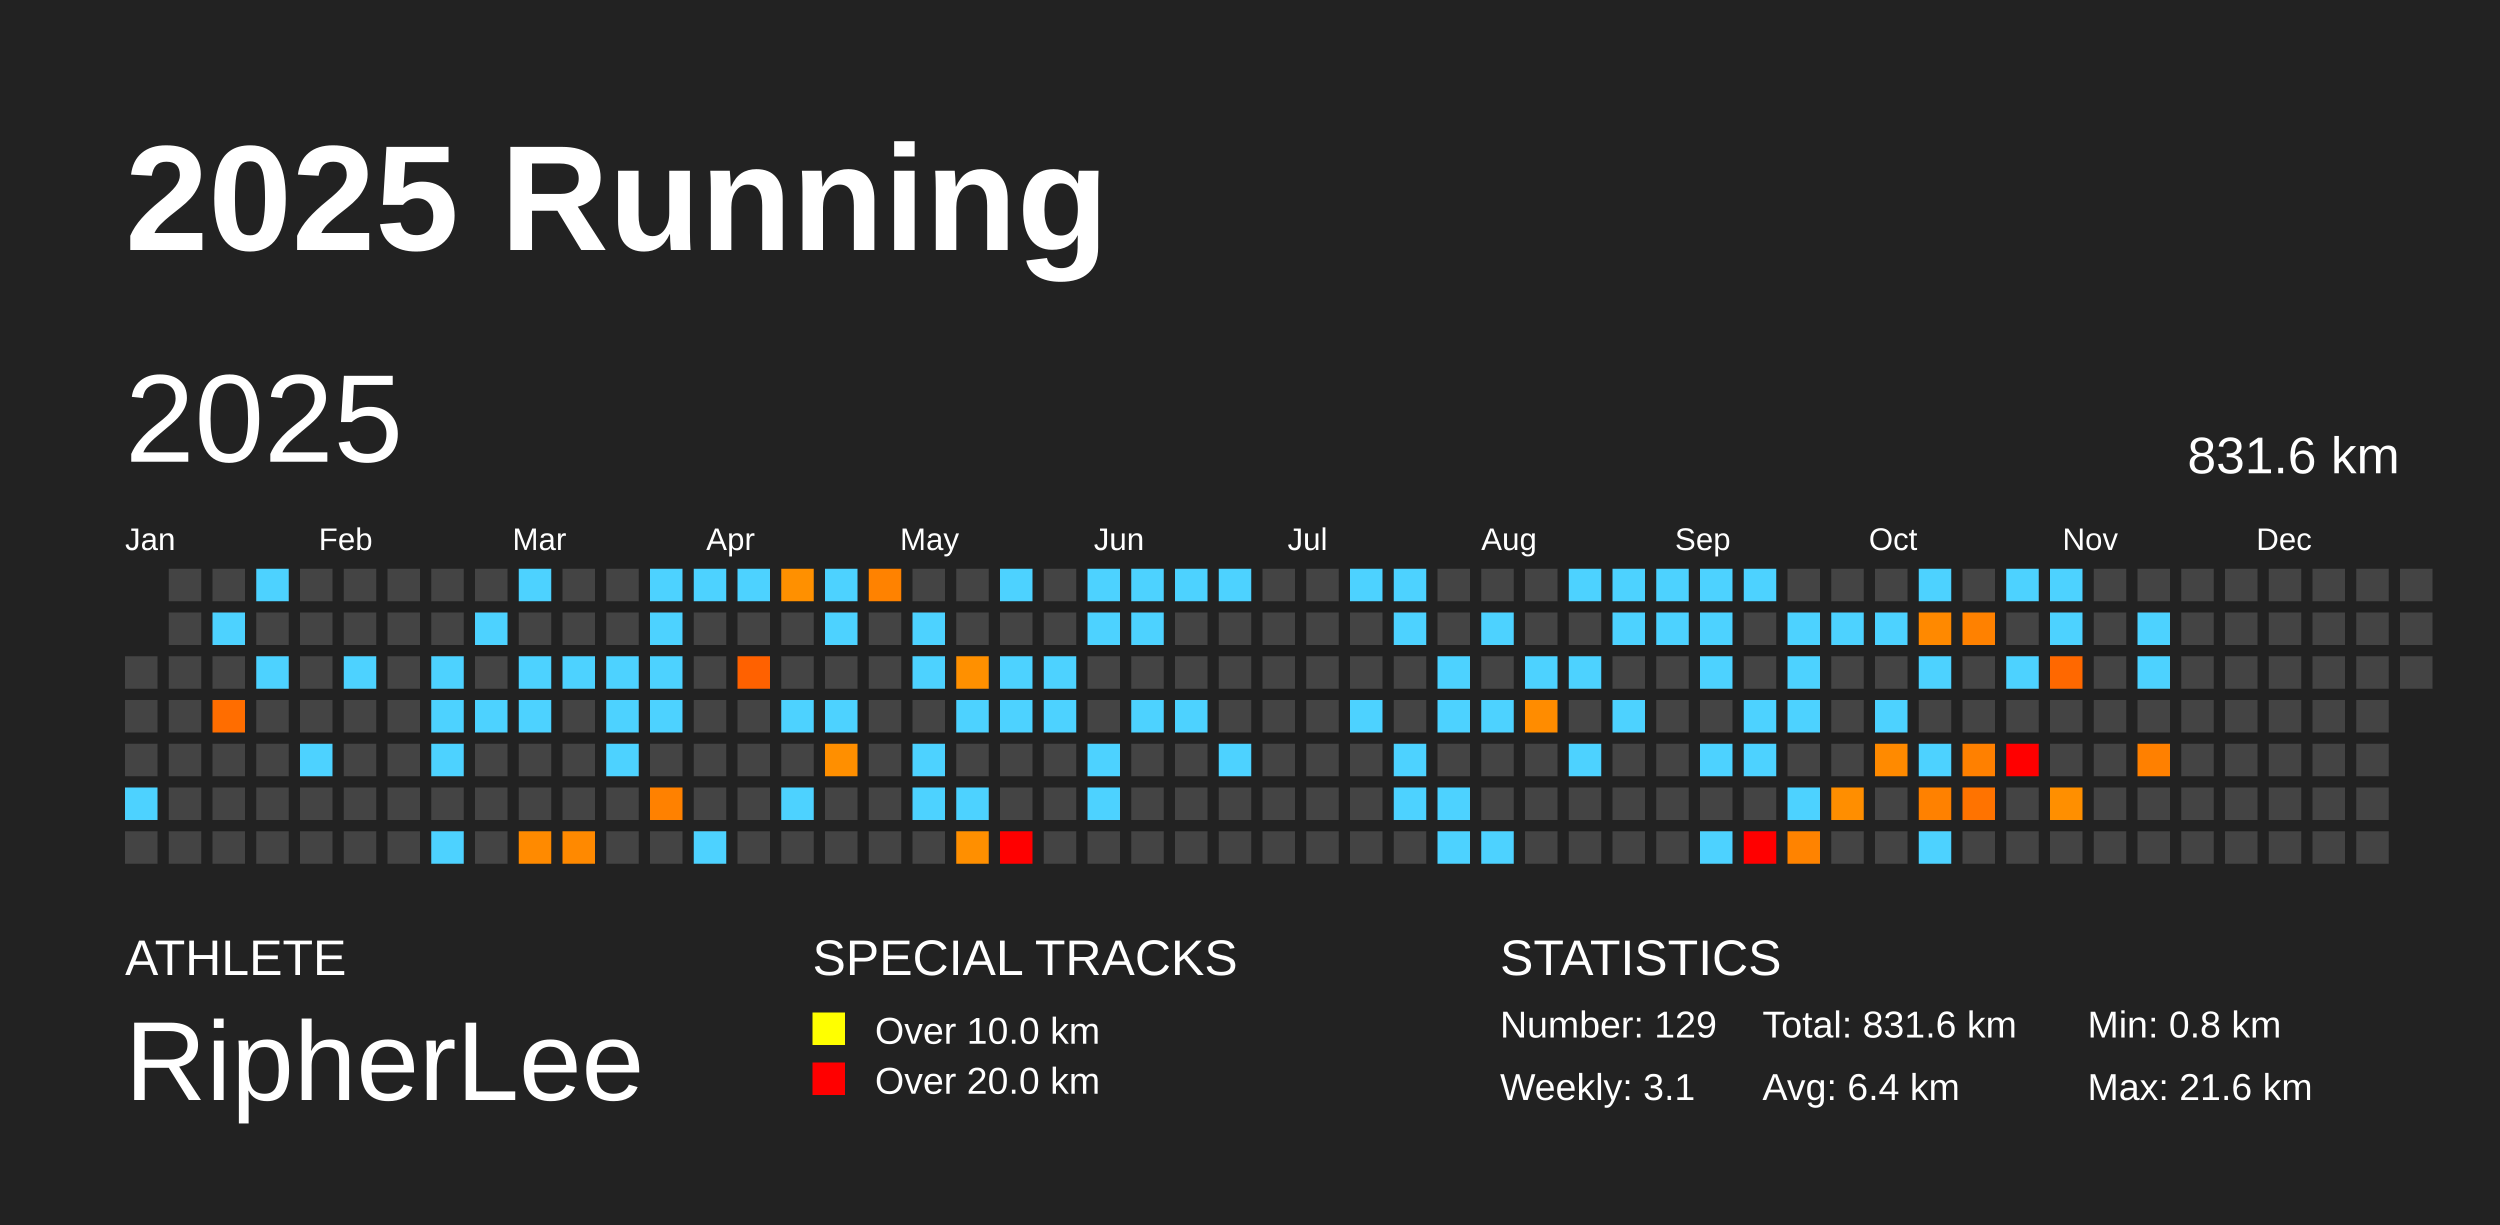
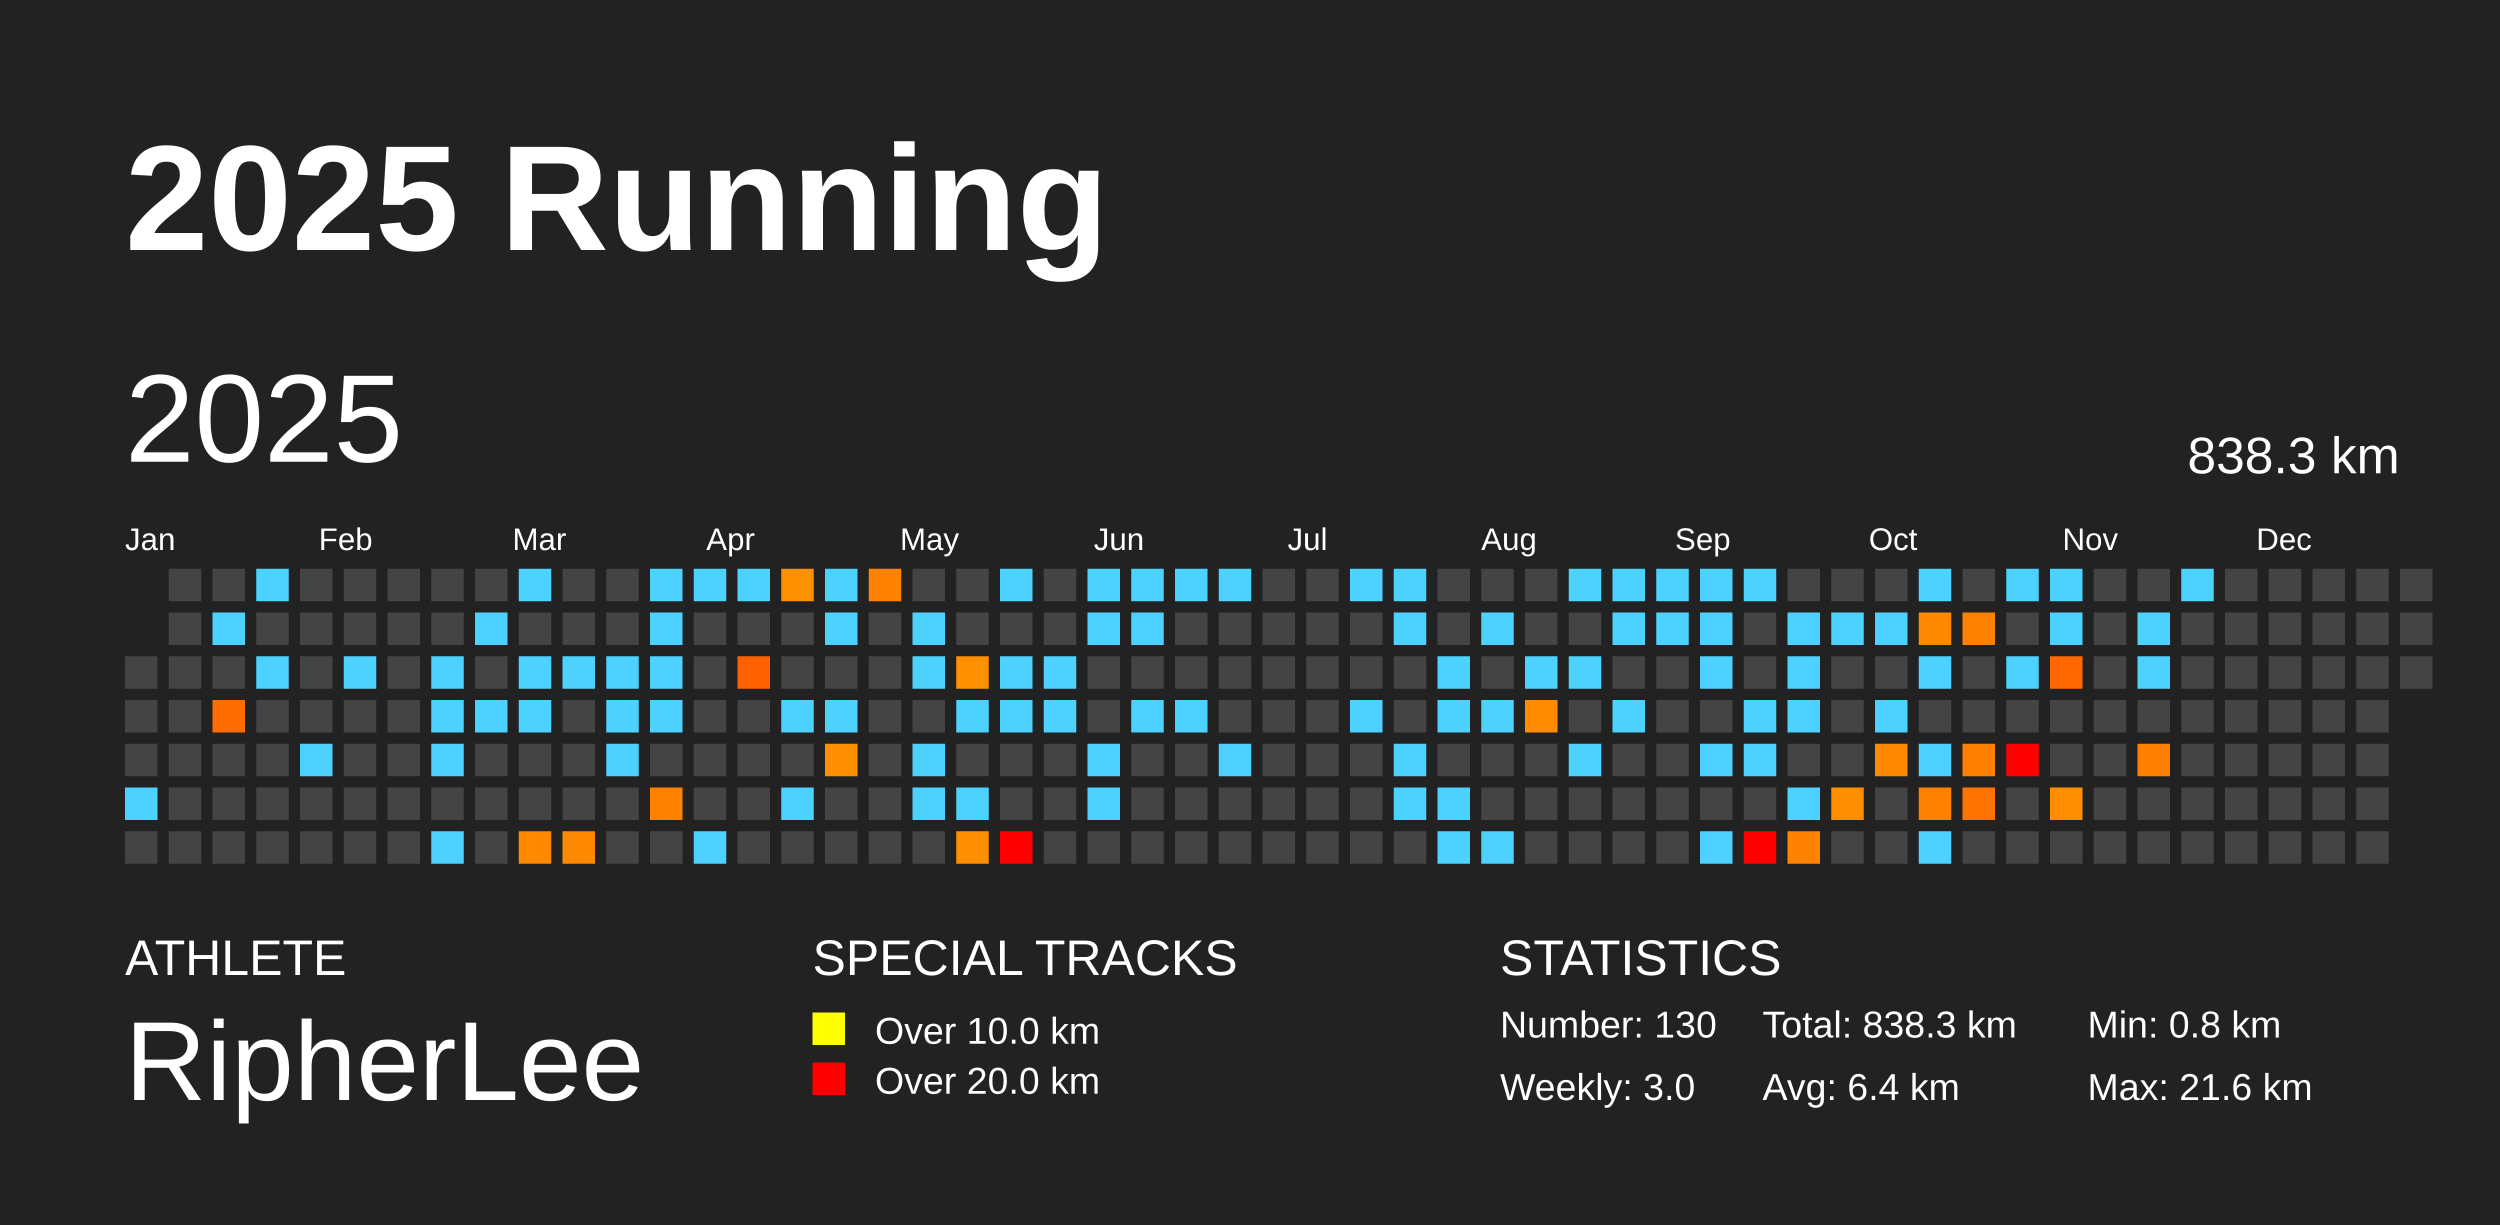
<svg xmlns="http://www.w3.org/2000/svg" baseProfile="full" height="98mm" version="1.1" viewBox="0,0,200,98" width="200mm">
  <defs />
  <rect fill="#222222" height="98" width="200" x="0" y="0" />
  <text fill="#FFFFFF" style="font-size:12px; font-family:Arial; font-weight:bold;" x="10" y="20">2025 Running</text>
  <text fill="#FFFFFF" style="font-size:4px; font-family:Arial" x="10" y="78">ATHLETE</text>
  <text fill="#FFFFFF" style="font-size:9px; font-family:Arial" x="10" y="88">RipherLee</text>
  <text fill="#FFFFFF" style="font-size:4px; font-family:Arial" x="65" y="78">SPECIAL TRACKS</text>
  <rect fill="yellow" height="2.6" width="2.6" x="65" y="81" />
  <text fill="#FFFFFF" style="font-size:3px; font-family:Arial" x="70" y="83.5">Over 10.0 km</text>
  <rect fill="red" height="2.6" width="2.6" x="65" y="85" />
  <text fill="#FFFFFF" style="font-size:3px; font-family:Arial" x="70" y="87.5">Over 20.0 km</text>
  <text fill="#FFFFFF" style="font-size:4px; font-family:Arial" x="120" y="78">STATISTICS</text>
-   <text fill="#FFFFFF" style="font-size:3px; font-family:Arial" x="120" y="83">Number: 129</text>
-   <text fill="#FFFFFF" style="font-size:3px; font-family:Arial" x="120" y="88">Weekly: 3.1</text>
-   <text fill="#FFFFFF" style="font-size:3px; font-family:Arial" x="141" y="83">Total: 831.6 km</text>
+   <text fill="#FFFFFF" style="font-size:3px; font-family:Arial" x="120" y="83">Number: 130</text>
+   <text fill="#FFFFFF" style="font-size:3px; font-family:Arial" x="120" y="88">Weekly: 3.0</text>
+   <text fill="#FFFFFF" style="font-size:3px; font-family:Arial" x="141" y="83">Total: 838.3 km</text>
  <text fill="#FFFFFF" style="font-size:3px; font-family:Arial" x="141" y="88">Avg: 6.4 km</text>
  <text fill="#FFFFFF" style="font-size:3px; font-family:Arial" x="167" y="83">Min: 0.8 km</text>
  <text fill="#FFFFFF" style="font-size:3px; font-family:Arial" x="167" y="88">Max: 21.6 km</text>
  <text dominant-baseline="hanging" fill="#FFFFFF" style="font-size:10.0px; font-family:Arial;" x="10" y="30">2025</text>
-   <text dominant-baseline="hanging" fill="#FFFFFF" style="font-size:4.125px; font-family:Arial;" x="175" y="35">831.6 km</text>
+   <text dominant-baseline="hanging" fill="#FFFFFF" style="font-size:4.125px; font-family:Arial;" x="175" y="35">838.3 km</text>
  <text fill="#FFFFFF" style="font-size:2.5px; font-family:Arial" x="10.0" y="44">Jan</text>
  <text fill="#FFFFFF" style="font-size:2.5px; font-family:Arial" x="25.5" y="44">Feb</text>
  <text fill="#FFFFFF" style="font-size:2.5px; font-family:Arial" x="41.0" y="44">Mar</text>
  <text fill="#FFFFFF" style="font-size:2.5px; font-family:Arial" x="56.5" y="44">Apr</text>
  <text fill="#FFFFFF" style="font-size:2.5px; font-family:Arial" x="72.0" y="44">May</text>
  <text fill="#FFFFFF" style="font-size:2.5px; font-family:Arial" x="87.5" y="44">Jun</text>
  <text fill="#FFFFFF" style="font-size:2.5px; font-family:Arial" x="103.0" y="44">Jul</text>
  <text fill="#FFFFFF" style="font-size:2.5px; font-family:Arial" x="118.5" y="44">Aug</text>
  <text fill="#FFFFFF" style="font-size:2.5px; font-family:Arial" x="134.0" y="44">Sep</text>
  <text fill="#FFFFFF" style="font-size:2.5px; font-family:Arial" x="149.5" y="44">Oct</text>
  <text fill="#FFFFFF" style="font-size:2.5px; font-family:Arial" x="165.0" y="44">Nov</text>
  <text fill="#FFFFFF" style="font-size:2.5px; font-family:Arial" x="180.5" y="44">Dec</text>
  <rect fill="#444444" height="2.6" width="2.6" x="10.0" y="52.5" />
  <rect fill="#444444" height="2.6" width="2.6" x="10.0" y="56.0" />
  <rect fill="#444444" height="2.6" width="2.6" x="10.0" y="59.5" />
  <rect fill="#4dd2ff" height="2.6" width="2.6" x="10.0" y="63.0" />
  <rect fill="#444444" height="2.6" width="2.6" x="10.0" y="66.5" />
  <rect fill="#444444" height="2.6" width="2.6" x="13.5" y="45.5" />
  <rect fill="#444444" height="2.6" width="2.6" x="13.5" y="49.0" />
  <rect fill="#444444" height="2.6" width="2.6" x="13.5" y="52.5" />
  <rect fill="#444444" height="2.6" width="2.6" x="13.5" y="56.0" />
  <rect fill="#444444" height="2.6" width="2.6" x="13.5" y="59.5" />
  <rect fill="#444444" height="2.6" width="2.6" x="13.5" y="63.0" />
  <rect fill="#444444" height="2.6" width="2.6" x="13.5" y="66.5" />
  <rect fill="#444444" height="2.6" width="2.6" x="17.0" y="45.5" />
  <rect fill="#4dd2ff" height="2.6" width="2.6" x="17.0" y="49.0" />
  <rect fill="#444444" height="2.6" width="2.6" x="17.0" y="52.5" />
  <rect fill="#ff6d00" height="2.6" width="2.6" x="17.0" y="56.0" />
  <rect fill="#444444" height="2.6" width="2.6" x="17.0" y="59.5" />
  <rect fill="#444444" height="2.6" width="2.6" x="17.0" y="63.0" />
  <rect fill="#444444" height="2.6" width="2.6" x="17.0" y="66.5" />
  <rect fill="#4dd2ff" height="2.6" width="2.6" x="20.5" y="45.5" />
  <rect fill="#444444" height="2.6" width="2.6" x="20.5" y="49.0" />
  <rect fill="#4dd2ff" height="2.6" width="2.6" x="20.5" y="52.5" />
  <rect fill="#444444" height="2.6" width="2.6" x="20.5" y="56.0" />
  <rect fill="#444444" height="2.6" width="2.6" x="20.5" y="59.5" />
  <rect fill="#444444" height="2.6" width="2.6" x="20.5" y="63.0" />
  <rect fill="#444444" height="2.6" width="2.6" x="20.5" y="66.5" />
  <rect fill="#444444" height="2.6" width="2.6" x="24.0" y="45.5" />
  <rect fill="#444444" height="2.6" width="2.6" x="24.0" y="49.0" />
  <rect fill="#444444" height="2.6" width="2.6" x="24.0" y="52.5" />
  <rect fill="#444444" height="2.6" width="2.6" x="24.0" y="56.0" />
  <rect fill="#4dd2ff" height="2.6" width="2.6" x="24.0" y="59.5" />
  <rect fill="#444444" height="2.6" width="2.6" x="24.0" y="63.0" />
  <rect fill="#444444" height="2.6" width="2.6" x="24.0" y="66.5" />
  <rect fill="#444444" height="2.6" width="2.6" x="27.5" y="45.5" />
  <rect fill="#444444" height="2.6" width="2.6" x="27.5" y="49.0" />
  <rect fill="#4dd2ff" height="2.6" width="2.6" x="27.5" y="52.5" />
  <rect fill="#444444" height="2.6" width="2.6" x="27.5" y="56.0" />
  <rect fill="#444444" height="2.6" width="2.6" x="27.5" y="59.5" />
  <rect fill="#444444" height="2.6" width="2.6" x="27.5" y="63.0" />
  <rect fill="#444444" height="2.6" width="2.6" x="27.5" y="66.5" />
  <rect fill="#444444" height="2.6" width="2.6" x="31.0" y="45.5" />
  <rect fill="#444444" height="2.6" width="2.6" x="31.0" y="49.0" />
  <rect fill="#444444" height="2.6" width="2.6" x="31.0" y="52.5" />
  <rect fill="#444444" height="2.6" width="2.6" x="31.0" y="56.0" />
  <rect fill="#444444" height="2.6" width="2.6" x="31.0" y="59.5" />
  <rect fill="#444444" height="2.6" width="2.6" x="31.0" y="63.0" />
  <rect fill="#444444" height="2.6" width="2.6" x="31.0" y="66.5" />
  <rect fill="#444444" height="2.6" width="2.6" x="34.5" y="45.5" />
  <rect fill="#444444" height="2.6" width="2.6" x="34.5" y="49.0" />
  <rect fill="#4dd2ff" height="2.6" width="2.6" x="34.5" y="52.5" />
  <rect fill="#4dd2ff" height="2.6" width="2.6" x="34.5" y="56.0" />
  <rect fill="#4dd2ff" height="2.6" width="2.6" x="34.5" y="59.5" />
  <rect fill="#444444" height="2.6" width="2.6" x="34.5" y="63.0" />
  <rect fill="#4dd2ff" height="2.6" width="2.6" x="34.5" y="66.5" />
  <rect fill="#444444" height="2.6" width="2.6" x="38.0" y="45.5" />
  <rect fill="#4dd2ff" height="2.6" width="2.6" x="38.0" y="49.0" />
  <rect fill="#444444" height="2.6" width="2.6" x="38.0" y="52.5" />
  <rect fill="#4dd2ff" height="2.6" width="2.6" x="38.0" y="56.0" />
  <rect fill="#444444" height="2.6" width="2.6" x="38.0" y="59.5" />
  <rect fill="#444444" height="2.6" width="2.6" x="38.0" y="63.0" />
  <rect fill="#444444" height="2.6" width="2.6" x="38.0" y="66.5" />
  <rect fill="#4dd2ff" height="2.6" width="2.6" x="41.5" y="45.5" />
  <rect fill="#444444" height="2.6" width="2.6" x="41.5" y="49.0" />
  <rect fill="#4dd2ff" height="2.6" width="2.6" x="41.5" y="52.5" />
  <rect fill="#4dd2ff" height="2.6" width="2.6" x="41.5" y="56.0" />
  <rect fill="#444444" height="2.6" width="2.6" x="41.5" y="59.5" />
  <rect fill="#444444" height="2.6" width="2.6" x="41.5" y="63.0" />
  <rect fill="#ff8a00" height="2.6" width="2.6" x="41.5" y="66.5" />
  <rect fill="#444444" height="2.6" width="2.6" x="45.0" y="45.5" />
  <rect fill="#444444" height="2.6" width="2.6" x="45.0" y="49.0" />
  <rect fill="#4dd2ff" height="2.6" width="2.6" x="45.0" y="52.5" />
  <rect fill="#444444" height="2.6" width="2.6" x="45.0" y="56.0" />
  <rect fill="#444444" height="2.6" width="2.6" x="45.0" y="59.5" />
  <rect fill="#444444" height="2.6" width="2.6" x="45.0" y="63.0" />
  <rect fill="#ff8900" height="2.6" width="2.6" x="45.0" y="66.5" />
  <rect fill="#444444" height="2.6" width="2.6" x="48.5" y="45.5" />
  <rect fill="#444444" height="2.6" width="2.6" x="48.5" y="49.0" />
  <rect fill="#4dd2ff" height="2.6" width="2.6" x="48.5" y="52.5" />
  <rect fill="#4dd2ff" height="2.6" width="2.6" x="48.5" y="56.0" />
  <rect fill="#4dd2ff" height="2.6" width="2.6" x="48.5" y="59.5" />
  <rect fill="#444444" height="2.6" width="2.6" x="48.5" y="63.0" />
  <rect fill="#444444" height="2.6" width="2.6" x="48.5" y="66.5" />
  <rect fill="#4dd2ff" height="2.6" width="2.6" x="52.0" y="45.5" />
  <rect fill="#4dd2ff" height="2.6" width="2.6" x="52.0" y="49.0" />
  <rect fill="#4dd2ff" height="2.6" width="2.6" x="52.0" y="52.5" />
  <rect fill="#4dd2ff" height="2.6" width="2.6" x="52.0" y="56.0" />
  <rect fill="#444444" height="2.6" width="2.6" x="52.0" y="59.5" />
  <rect fill="#ff8100" height="2.6" width="2.6" x="52.0" y="63.0" />
  <rect fill="#444444" height="2.6" width="2.6" x="52.0" y="66.5" />
  <rect fill="#4dd2ff" height="2.6" width="2.6" x="55.5" y="45.5" />
  <rect fill="#444444" height="2.6" width="2.6" x="55.5" y="49.0" />
  <rect fill="#444444" height="2.6" width="2.6" x="55.5" y="52.5" />
  <rect fill="#444444" height="2.6" width="2.6" x="55.5" y="56.0" />
  <rect fill="#444444" height="2.6" width="2.6" x="55.5" y="59.5" />
  <rect fill="#444444" height="2.6" width="2.6" x="55.5" y="63.0" />
  <rect fill="#4dd2ff" height="2.6" width="2.6" x="55.5" y="66.5" />
  <rect fill="#4dd2ff" height="2.6" width="2.6" x="59.0" y="45.5" />
  <rect fill="#444444" height="2.6" width="2.6" x="59.0" y="49.0" />
  <rect fill="#ff6100" height="2.6" width="2.6" x="59.0" y="52.5" />
  <rect fill="#444444" height="2.6" width="2.6" x="59.0" y="56.0" />
  <rect fill="#444444" height="2.6" width="2.6" x="59.0" y="59.5" />
  <rect fill="#444444" height="2.6" width="2.6" x="59.0" y="63.0" />
  <rect fill="#444444" height="2.6" width="2.6" x="59.0" y="66.5" />
  <rect fill="#ff9000" height="2.6" width="2.6" x="62.5" y="45.5" />
  <rect fill="#444444" height="2.6" width="2.6" x="62.5" y="49.0" />
  <rect fill="#444444" height="2.6" width="2.6" x="62.5" y="52.5" />
  <rect fill="#4dd2ff" height="2.6" width="2.6" x="62.5" y="56.0" />
  <rect fill="#444444" height="2.6" width="2.6" x="62.5" y="59.5" />
  <rect fill="#4dd2ff" height="2.6" width="2.6" x="62.5" y="63.0" />
  <rect fill="#444444" height="2.6" width="2.6" x="62.5" y="66.5" />
  <rect fill="#4dd2ff" height="2.6" width="2.6" x="66.0" y="45.5" />
  <rect fill="#4dd2ff" height="2.6" width="2.6" x="66.0" y="49.0" />
  <rect fill="#444444" height="2.6" width="2.6" x="66.0" y="52.5" />
  <rect fill="#4dd2ff" height="2.6" width="2.6" x="66.0" y="56.0" />
  <rect fill="#ff8f00" height="2.6" width="2.6" x="66.0" y="59.5" />
  <rect fill="#444444" height="2.6" width="2.6" x="66.0" y="63.0" />
  <rect fill="#444444" height="2.6" width="2.6" x="66.0" y="66.5" />
  <rect fill="#ff8200" height="2.6" width="2.6" x="69.5" y="45.5" />
  <rect fill="#444444" height="2.6" width="2.6" x="69.5" y="49.0" />
  <rect fill="#444444" height="2.6" width="2.6" x="69.5" y="52.5" />
  <rect fill="#444444" height="2.6" width="2.6" x="69.5" y="56.0" />
  <rect fill="#444444" height="2.6" width="2.6" x="69.5" y="59.5" />
  <rect fill="#444444" height="2.6" width="2.6" x="69.5" y="63.0" />
  <rect fill="#444444" height="2.6" width="2.6" x="69.5" y="66.5" />
  <rect fill="#444444" height="2.6" width="2.6" x="73.0" y="45.5" />
  <rect fill="#4dd2ff" height="2.6" width="2.6" x="73.0" y="49.0" />
  <rect fill="#4dd2ff" height="2.6" width="2.6" x="73.0" y="52.5" />
  <rect fill="#444444" height="2.6" width="2.6" x="73.0" y="56.0" />
  <rect fill="#4dd2ff" height="2.6" width="2.6" x="73.0" y="59.5" />
  <rect fill="#4dd2ff" height="2.6" width="2.6" x="73.0" y="63.0" />
  <rect fill="#444444" height="2.6" width="2.6" x="73.0" y="66.5" />
  <rect fill="#444444" height="2.6" width="2.6" x="76.5" y="45.5" />
  <rect fill="#444444" height="2.6" width="2.6" x="76.5" y="49.0" />
  <rect fill="#ff9000" height="2.6" width="2.6" x="76.5" y="52.5" />
  <rect fill="#4dd2ff" height="2.6" width="2.6" x="76.5" y="56.0" />
  <rect fill="#444444" height="2.6" width="2.6" x="76.5" y="59.5" />
  <rect fill="#4dd2ff" height="2.6" width="2.6" x="76.5" y="63.0" />
  <rect fill="#ff8f00" height="2.6" width="2.6" x="76.5" y="66.5" />
  <rect fill="#4dd2ff" height="2.6" width="2.6" x="80.0" y="45.5" />
  <rect fill="#444444" height="2.6" width="2.6" x="80.0" y="49.0" />
  <rect fill="#4dd2ff" height="2.6" width="2.6" x="80.0" y="52.5" />
  <rect fill="#4dd2ff" height="2.6" width="2.6" x="80.0" y="56.0" />
  <rect fill="#444444" height="2.6" width="2.6" x="80.0" y="59.5" />
  <rect fill="#444444" height="2.6" width="2.6" x="80.0" y="63.0" />
  <rect fill="red" height="2.6" width="2.6" x="80.0" y="66.5" />
  <rect fill="#444444" height="2.6" width="2.6" x="83.5" y="45.5" />
  <rect fill="#444444" height="2.6" width="2.6" x="83.5" y="49.0" />
  <rect fill="#4dd2ff" height="2.6" width="2.6" x="83.5" y="52.5" />
  <rect fill="#4dd2ff" height="2.6" width="2.6" x="83.5" y="56.0" />
  <rect fill="#444444" height="2.6" width="2.6" x="83.5" y="59.5" />
  <rect fill="#444444" height="2.6" width="2.6" x="83.5" y="63.0" />
  <rect fill="#444444" height="2.6" width="2.6" x="83.5" y="66.5" />
  <rect fill="#4dd2ff" height="2.6" width="2.6" x="87.0" y="45.5" />
  <rect fill="#4dd2ff" height="2.6" width="2.6" x="87.0" y="49.0" />
  <rect fill="#444444" height="2.6" width="2.6" x="87.0" y="52.5" />
  <rect fill="#444444" height="2.6" width="2.6" x="87.0" y="56.0" />
  <rect fill="#4dd2ff" height="2.6" width="2.6" x="87.0" y="59.5" />
  <rect fill="#4dd2ff" height="2.6" width="2.6" x="87.0" y="63.0" />
  <rect fill="#444444" height="2.6" width="2.6" x="87.0" y="66.5" />
  <rect fill="#4dd2ff" height="2.6" width="2.6" x="90.5" y="45.5" />
  <rect fill="#4dd2ff" height="2.6" width="2.6" x="90.5" y="49.0" />
  <rect fill="#444444" height="2.6" width="2.6" x="90.5" y="52.5" />
  <rect fill="#4dd2ff" height="2.6" width="2.6" x="90.5" y="56.0" />
  <rect fill="#444444" height="2.6" width="2.6" x="90.5" y="59.5" />
  <rect fill="#444444" height="2.6" width="2.6" x="90.5" y="63.0" />
  <rect fill="#444444" height="2.6" width="2.6" x="90.5" y="66.5" />
  <rect fill="#4dd2ff" height="2.6" width="2.6" x="94.0" y="45.5" />
  <rect fill="#444444" height="2.6" width="2.6" x="94.0" y="49.0" />
  <rect fill="#444444" height="2.6" width="2.6" x="94.0" y="52.5" />
  <rect fill="#4dd2ff" height="2.6" width="2.6" x="94.0" y="56.0" />
  <rect fill="#444444" height="2.6" width="2.6" x="94.0" y="59.5" />
  <rect fill="#444444" height="2.6" width="2.6" x="94.0" y="63.0" />
  <rect fill="#444444" height="2.6" width="2.6" x="94.0" y="66.5" />
  <rect fill="#4dd2ff" height="2.6" width="2.6" x="97.5" y="45.5" />
  <rect fill="#444444" height="2.6" width="2.6" x="97.5" y="49.0" />
  <rect fill="#444444" height="2.6" width="2.6" x="97.5" y="52.5" />
  <rect fill="#444444" height="2.6" width="2.6" x="97.5" y="56.0" />
  <rect fill="#4dd2ff" height="2.6" width="2.6" x="97.5" y="59.5" />
  <rect fill="#444444" height="2.6" width="2.6" x="97.5" y="63.0" />
  <rect fill="#444444" height="2.6" width="2.6" x="97.5" y="66.5" />
  <rect fill="#444444" height="2.6" width="2.6" x="101.0" y="45.5" />
  <rect fill="#444444" height="2.6" width="2.6" x="101.0" y="49.0" />
  <rect fill="#444444" height="2.6" width="2.6" x="101.0" y="52.5" />
  <rect fill="#444444" height="2.6" width="2.6" x="101.0" y="56.0" />
  <rect fill="#444444" height="2.6" width="2.6" x="101.0" y="59.5" />
  <rect fill="#444444" height="2.6" width="2.6" x="101.0" y="63.0" />
  <rect fill="#444444" height="2.6" width="2.6" x="101.0" y="66.5" />
  <rect fill="#444444" height="2.6" width="2.6" x="104.5" y="45.5" />
  <rect fill="#444444" height="2.6" width="2.6" x="104.5" y="49.0" />
  <rect fill="#444444" height="2.6" width="2.6" x="104.5" y="52.5" />
  <rect fill="#444444" height="2.6" width="2.6" x="104.5" y="56.0" />
  <rect fill="#444444" height="2.6" width="2.6" x="104.5" y="59.5" />
  <rect fill="#444444" height="2.6" width="2.6" x="104.5" y="63.0" />
  <rect fill="#444444" height="2.6" width="2.6" x="104.5" y="66.5" />
  <rect fill="#4dd2ff" height="2.6" width="2.6" x="108.0" y="45.5" />
  <rect fill="#444444" height="2.6" width="2.6" x="108.0" y="49.0" />
  <rect fill="#444444" height="2.6" width="2.6" x="108.0" y="52.5" />
  <rect fill="#4dd2ff" height="2.6" width="2.6" x="108.0" y="56.0" />
  <rect fill="#444444" height="2.6" width="2.6" x="108.0" y="59.5" />
  <rect fill="#444444" height="2.6" width="2.6" x="108.0" y="63.0" />
  <rect fill="#444444" height="2.6" width="2.6" x="108.0" y="66.5" />
  <rect fill="#4dd2ff" height="2.6" width="2.6" x="111.5" y="45.5" />
  <rect fill="#4dd2ff" height="2.6" width="2.6" x="111.5" y="49.0" />
  <rect fill="#444444" height="2.6" width="2.6" x="111.5" y="52.5" />
  <rect fill="#444444" height="2.6" width="2.6" x="111.5" y="56.0" />
  <rect fill="#4dd2ff" height="2.6" width="2.6" x="111.5" y="59.5" />
  <rect fill="#4dd2ff" height="2.6" width="2.6" x="111.5" y="63.0" />
  <rect fill="#444444" height="2.6" width="2.6" x="111.5" y="66.5" />
  <rect fill="#444444" height="2.6" width="2.6" x="115.0" y="45.5" />
  <rect fill="#444444" height="2.6" width="2.6" x="115.0" y="49.0" />
  <rect fill="#4dd2ff" height="2.6" width="2.6" x="115.0" y="52.5" />
  <rect fill="#4dd2ff" height="2.6" width="2.6" x="115.0" y="56.0" />
  <rect fill="#444444" height="2.6" width="2.6" x="115.0" y="59.5" />
  <rect fill="#4dd2ff" height="2.6" width="2.6" x="115.0" y="63.0" />
  <rect fill="#4dd2ff" height="2.6" width="2.6" x="115.0" y="66.5" />
  <rect fill="#444444" height="2.6" width="2.6" x="118.5" y="45.5" />
  <rect fill="#4dd2ff" height="2.6" width="2.6" x="118.5" y="49.0" />
  <rect fill="#444444" height="2.6" width="2.6" x="118.5" y="52.5" />
  <rect fill="#4dd2ff" height="2.6" width="2.6" x="118.5" y="56.0" />
  <rect fill="#444444" height="2.6" width="2.6" x="118.5" y="59.5" />
  <rect fill="#444444" height="2.6" width="2.6" x="118.5" y="63.0" />
  <rect fill="#4dd2ff" height="2.6" width="2.6" x="118.5" y="66.5" />
  <rect fill="#444444" height="2.6" width="2.6" x="122.0" y="45.5" />
  <rect fill="#444444" height="2.6" width="2.6" x="122.0" y="49.0" />
  <rect fill="#4dd2ff" height="2.6" width="2.6" x="122.0" y="52.5" />
  <rect fill="#ff8c00" height="2.6" width="2.6" x="122.0" y="56.0" />
  <rect fill="#444444" height="2.6" width="2.6" x="122.0" y="59.5" />
  <rect fill="#444444" height="2.6" width="2.6" x="122.0" y="63.0" />
  <rect fill="#444444" height="2.6" width="2.6" x="122.0" y="66.5" />
  <rect fill="#4dd2ff" height="2.6" width="2.6" x="125.5" y="45.5" />
  <rect fill="#444444" height="2.6" width="2.6" x="125.5" y="49.0" />
  <rect fill="#4dd2ff" height="2.6" width="2.6" x="125.5" y="52.5" />
  <rect fill="#444444" height="2.6" width="2.6" x="125.5" y="56.0" />
  <rect fill="#4dd2ff" height="2.6" width="2.6" x="125.5" y="59.5" />
  <rect fill="#444444" height="2.6" width="2.6" x="125.5" y="63.0" />
  <rect fill="#444444" height="2.6" width="2.6" x="125.5" y="66.5" />
  <rect fill="#4dd2ff" height="2.6" width="2.6" x="129.0" y="45.5" />
  <rect fill="#4dd2ff" height="2.6" width="2.6" x="129.0" y="49.0" />
  <rect fill="#444444" height="2.6" width="2.6" x="129.0" y="52.5" />
  <rect fill="#4dd2ff" height="2.6" width="2.6" x="129.0" y="56.0" />
  <rect fill="#444444" height="2.6" width="2.6" x="129.0" y="59.5" />
  <rect fill="#444444" height="2.6" width="2.6" x="129.0" y="63.0" />
  <rect fill="#444444" height="2.6" width="2.6" x="129.0" y="66.5" />
  <rect fill="#4dd2ff" height="2.6" width="2.6" x="132.5" y="45.5" />
  <rect fill="#4dd2ff" height="2.6" width="2.6" x="132.5" y="49.0" />
  <rect fill="#444444" height="2.6" width="2.6" x="132.5" y="52.5" />
  <rect fill="#444444" height="2.6" width="2.6" x="132.5" y="56.0" />
  <rect fill="#444444" height="2.6" width="2.6" x="132.5" y="59.5" />
  <rect fill="#444444" height="2.6" width="2.6" x="132.5" y="63.0" />
  <rect fill="#444444" height="2.6" width="2.6" x="132.5" y="66.5" />
  <rect fill="#4dd2ff" height="2.6" width="2.6" x="136.0" y="45.5" />
  <rect fill="#4dd2ff" height="2.6" width="2.6" x="136.0" y="49.0" />
  <rect fill="#4dd2ff" height="2.6" width="2.6" x="136.0" y="52.5" />
  <rect fill="#444444" height="2.6" width="2.6" x="136.0" y="56.0" />
  <rect fill="#4dd2ff" height="2.6" width="2.6" x="136.0" y="59.5" />
  <rect fill="#444444" height="2.6" width="2.6" x="136.0" y="63.0" />
  <rect fill="#4dd2ff" height="2.6" width="2.6" x="136.0" y="66.5" />
  <rect fill="#4dd2ff" height="2.6" width="2.6" x="139.5" y="45.5" />
  <rect fill="#444444" height="2.6" width="2.6" x="139.5" y="49.0" />
  <rect fill="#444444" height="2.6" width="2.6" x="139.5" y="52.5" />
  <rect fill="#4dd2ff" height="2.6" width="2.6" x="139.5" y="56.0" />
  <rect fill="#4dd2ff" height="2.6" width="2.6" x="139.5" y="59.5" />
  <rect fill="#444444" height="2.6" width="2.6" x="139.5" y="63.0" />
  <rect fill="red" height="2.6" width="2.6" x="139.5" y="66.5" />
  <rect fill="#444444" height="2.6" width="2.6" x="143.0" y="45.5" />
  <rect fill="#4dd2ff" height="2.6" width="2.6" x="143.0" y="49.0" />
  <rect fill="#4dd2ff" height="2.6" width="2.6" x="143.0" y="52.5" />
  <rect fill="#4dd2ff" height="2.6" width="2.6" x="143.0" y="56.0" />
  <rect fill="#444444" height="2.6" width="2.6" x="143.0" y="59.5" />
  <rect fill="#4dd2ff" height="2.6" width="2.6" x="143.0" y="63.0" />
  <rect fill="#ff8300" height="2.6" width="2.6" x="143.0" y="66.5" />
  <rect fill="#444444" height="2.6" width="2.6" x="146.5" y="45.5" />
  <rect fill="#4dd2ff" height="2.6" width="2.6" x="146.5" y="49.0" />
  <rect fill="#444444" height="2.6" width="2.6" x="146.5" y="52.5" />
  <rect fill="#444444" height="2.6" width="2.6" x="146.5" y="56.0" />
  <rect fill="#444444" height="2.6" width="2.6" x="146.5" y="59.5" />
  <rect fill="#ff8e00" height="2.6" width="2.6" x="146.5" y="63.0" />
  <rect fill="#444444" height="2.6" width="2.6" x="146.5" y="66.5" />
  <rect fill="#444444" height="2.6" width="2.6" x="150.0" y="45.5" />
  <rect fill="#4dd2ff" height="2.6" width="2.6" x="150.0" y="49.0" />
  <rect fill="#444444" height="2.6" width="2.6" x="150.0" y="52.5" />
  <rect fill="#4dd2ff" height="2.6" width="2.6" x="150.0" y="56.0" />
  <rect fill="#ff8a00" height="2.6" width="2.6" x="150.0" y="59.5" />
  <rect fill="#444444" height="2.6" width="2.6" x="150.0" y="63.0" />
  <rect fill="#444444" height="2.6" width="2.6" x="150.0" y="66.5" />
  <rect fill="#4dd2ff" height="2.6" width="2.6" x="153.5" y="45.5" />
  <rect fill="#ff8900" height="2.6" width="2.6" x="153.5" y="49.0" />
  <rect fill="#4dd2ff" height="2.6" width="2.6" x="153.5" y="52.5" />
  <rect fill="#444444" height="2.6" width="2.6" x="153.5" y="56.0" />
  <rect fill="#4dd2ff" height="2.6" width="2.6" x="153.5" y="59.5" />
  <rect fill="#ff8100" height="2.6" width="2.6" x="153.5" y="63.0" />
  <rect fill="#4dd2ff" height="2.6" width="2.6" x="153.5" y="66.5" />
  <rect fill="#444444" height="2.6" width="2.6" x="157.0" y="45.5" />
  <rect fill="#ff8100" height="2.6" width="2.6" x="157.0" y="49.0" />
  <rect fill="#444444" height="2.6" width="2.6" x="157.0" y="52.5" />
  <rect fill="#444444" height="2.6" width="2.6" x="157.0" y="56.0" />
  <rect fill="#ff8000" height="2.6" width="2.6" x="157.0" y="59.5" />
  <rect fill="#ff7300" height="2.6" width="2.6" x="157.0" y="63.0" />
  <rect fill="#444444" height="2.6" width="2.6" x="157.0" y="66.5" />
  <rect fill="#4dd2ff" height="2.6" width="2.6" x="160.5" y="45.5" />
  <rect fill="#444444" height="2.6" width="2.6" x="160.5" y="49.0" />
  <rect fill="#4dd2ff" height="2.6" width="2.6" x="160.5" y="52.5" />
  <rect fill="#444444" height="2.6" width="2.6" x="160.5" y="56.0" />
  <rect fill="red" height="2.6" width="2.6" x="160.5" y="59.5" />
  <rect fill="#444444" height="2.6" width="2.6" x="160.5" y="63.0" />
  <rect fill="#444444" height="2.6" width="2.6" x="160.5" y="66.5" />
  <rect fill="#4dd2ff" height="2.6" width="2.6" x="164.0" y="45.5" />
  <rect fill="#4dd2ff" height="2.6" width="2.6" x="164.0" y="49.0" />
  <rect fill="#ff6800" height="2.6" width="2.6" x="164.0" y="52.5" />
  <rect fill="#444444" height="2.6" width="2.6" x="164.0" y="56.0" />
  <rect fill="#444444" height="2.6" width="2.6" x="164.0" y="59.5" />
  <rect fill="#ff8f00" height="2.6" width="2.6" x="164.0" y="63.0" />
  <rect fill="#444444" height="2.6" width="2.6" x="164.0" y="66.5" />
  <rect fill="#444444" height="2.6" width="2.6" x="167.5" y="45.5" />
  <rect fill="#444444" height="2.6" width="2.6" x="167.5" y="49.0" />
  <rect fill="#444444" height="2.6" width="2.6" x="167.5" y="52.5" />
  <rect fill="#444444" height="2.6" width="2.6" x="167.5" y="56.0" />
  <rect fill="#444444" height="2.6" width="2.6" x="167.5" y="59.5" />
  <rect fill="#444444" height="2.6" width="2.6" x="167.5" y="63.0" />
  <rect fill="#444444" height="2.6" width="2.6" x="167.5" y="66.5" />
  <rect fill="#444444" height="2.6" width="2.6" x="171.0" y="45.5" />
  <rect fill="#4dd2ff" height="2.6" width="2.6" x="171.0" y="49.0" />
  <rect fill="#4dd2ff" height="2.6" width="2.6" x="171.0" y="52.5" />
  <rect fill="#444444" height="2.6" width="2.6" x="171.0" y="56.0" />
  <rect fill="#ff8000" height="2.6" width="2.6" x="171.0" y="59.5" />
  <rect fill="#444444" height="2.6" width="2.6" x="171.0" y="63.0" />
  <rect fill="#444444" height="2.6" width="2.6" x="171.0" y="66.5" />
-   <rect fill="#444444" height="2.6" width="2.6" x="174.5" y="45.5" />
+   <rect fill="#4dd2ff" height="2.6" width="2.6" x="174.5" y="45.5" />
  <rect fill="#444444" height="2.6" width="2.6" x="174.5" y="49.0" />
  <rect fill="#444444" height="2.6" width="2.6" x="174.5" y="52.5" />
  <rect fill="#444444" height="2.6" width="2.6" x="174.5" y="56.0" />
  <rect fill="#444444" height="2.6" width="2.6" x="174.5" y="59.5" />
  <rect fill="#444444" height="2.6" width="2.6" x="174.5" y="63.0" />
  <rect fill="#444444" height="2.6" width="2.6" x="174.5" y="66.5" />
  <rect fill="#444444" height="2.6" width="2.6" x="178.0" y="45.5" />
  <rect fill="#444444" height="2.6" width="2.6" x="178.0" y="49.0" />
  <rect fill="#444444" height="2.6" width="2.6" x="178.0" y="52.5" />
  <rect fill="#444444" height="2.6" width="2.6" x="178.0" y="56.0" />
  <rect fill="#444444" height="2.6" width="2.6" x="178.0" y="59.5" />
  <rect fill="#444444" height="2.6" width="2.6" x="178.0" y="63.0" />
  <rect fill="#444444" height="2.6" width="2.6" x="178.0" y="66.5" />
  <rect fill="#444444" height="2.6" width="2.6" x="181.5" y="45.5" />
  <rect fill="#444444" height="2.6" width="2.6" x="181.5" y="49.0" />
  <rect fill="#444444" height="2.6" width="2.6" x="181.5" y="52.5" />
  <rect fill="#444444" height="2.6" width="2.6" x="181.5" y="56.0" />
  <rect fill="#444444" height="2.6" width="2.6" x="181.5" y="59.5" />
  <rect fill="#444444" height="2.6" width="2.6" x="181.5" y="63.0" />
  <rect fill="#444444" height="2.6" width="2.6" x="181.5" y="66.5" />
  <rect fill="#444444" height="2.6" width="2.6" x="185.0" y="45.5" />
  <rect fill="#444444" height="2.6" width="2.6" x="185.0" y="49.0" />
  <rect fill="#444444" height="2.6" width="2.6" x="185.0" y="52.5" />
  <rect fill="#444444" height="2.6" width="2.6" x="185.0" y="56.0" />
  <rect fill="#444444" height="2.6" width="2.6" x="185.0" y="59.5" />
  <rect fill="#444444" height="2.6" width="2.6" x="185.0" y="63.0" />
  <rect fill="#444444" height="2.6" width="2.6" x="185.0" y="66.5" />
  <rect fill="#444444" height="2.6" width="2.6" x="188.5" y="45.5" />
  <rect fill="#444444" height="2.6" width="2.6" x="188.5" y="49.0" />
  <rect fill="#444444" height="2.6" width="2.6" x="188.5" y="52.5" />
  <rect fill="#444444" height="2.6" width="2.6" x="188.5" y="56.0" />
  <rect fill="#444444" height="2.6" width="2.6" x="188.5" y="59.5" />
  <rect fill="#444444" height="2.6" width="2.6" x="188.5" y="63.0" />
  <rect fill="#444444" height="2.6" width="2.6" x="188.5" y="66.5" />
  <rect fill="#444444" height="2.6" width="2.6" x="192.0" y="45.5" />
  <rect fill="#444444" height="2.6" width="2.6" x="192.0" y="49.0" />
  <rect fill="#444444" height="2.6" width="2.6" x="192.0" y="52.5" />
</svg>
